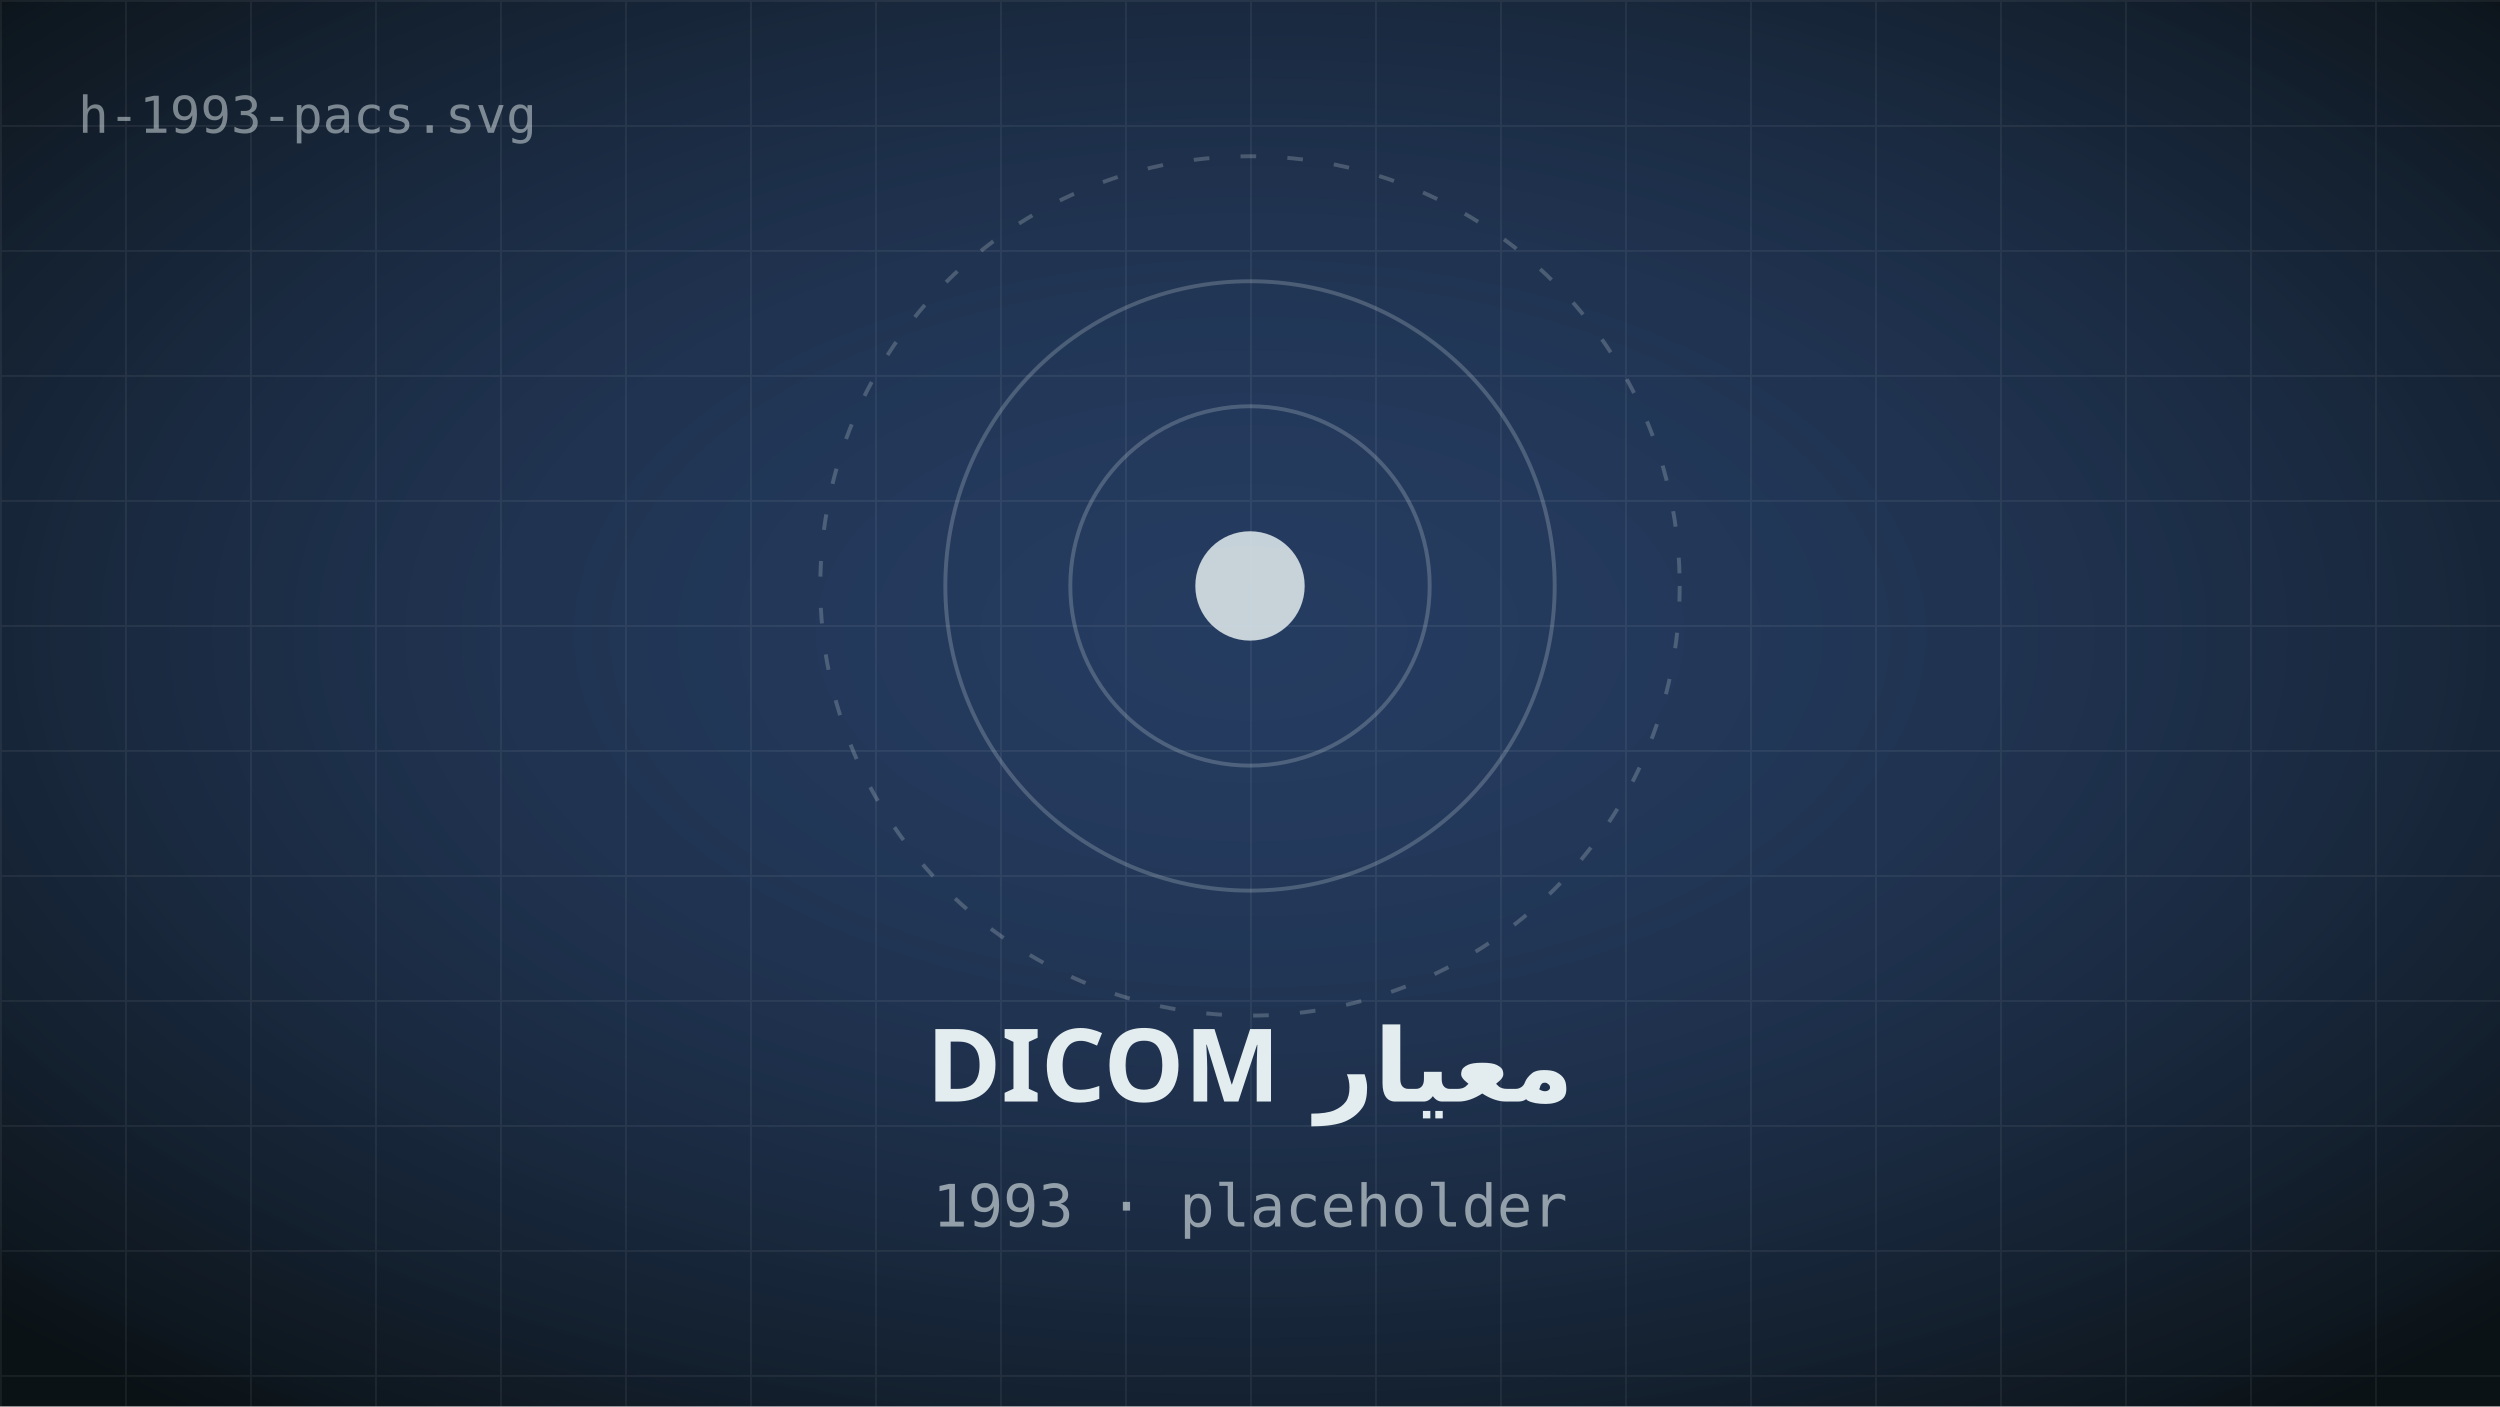
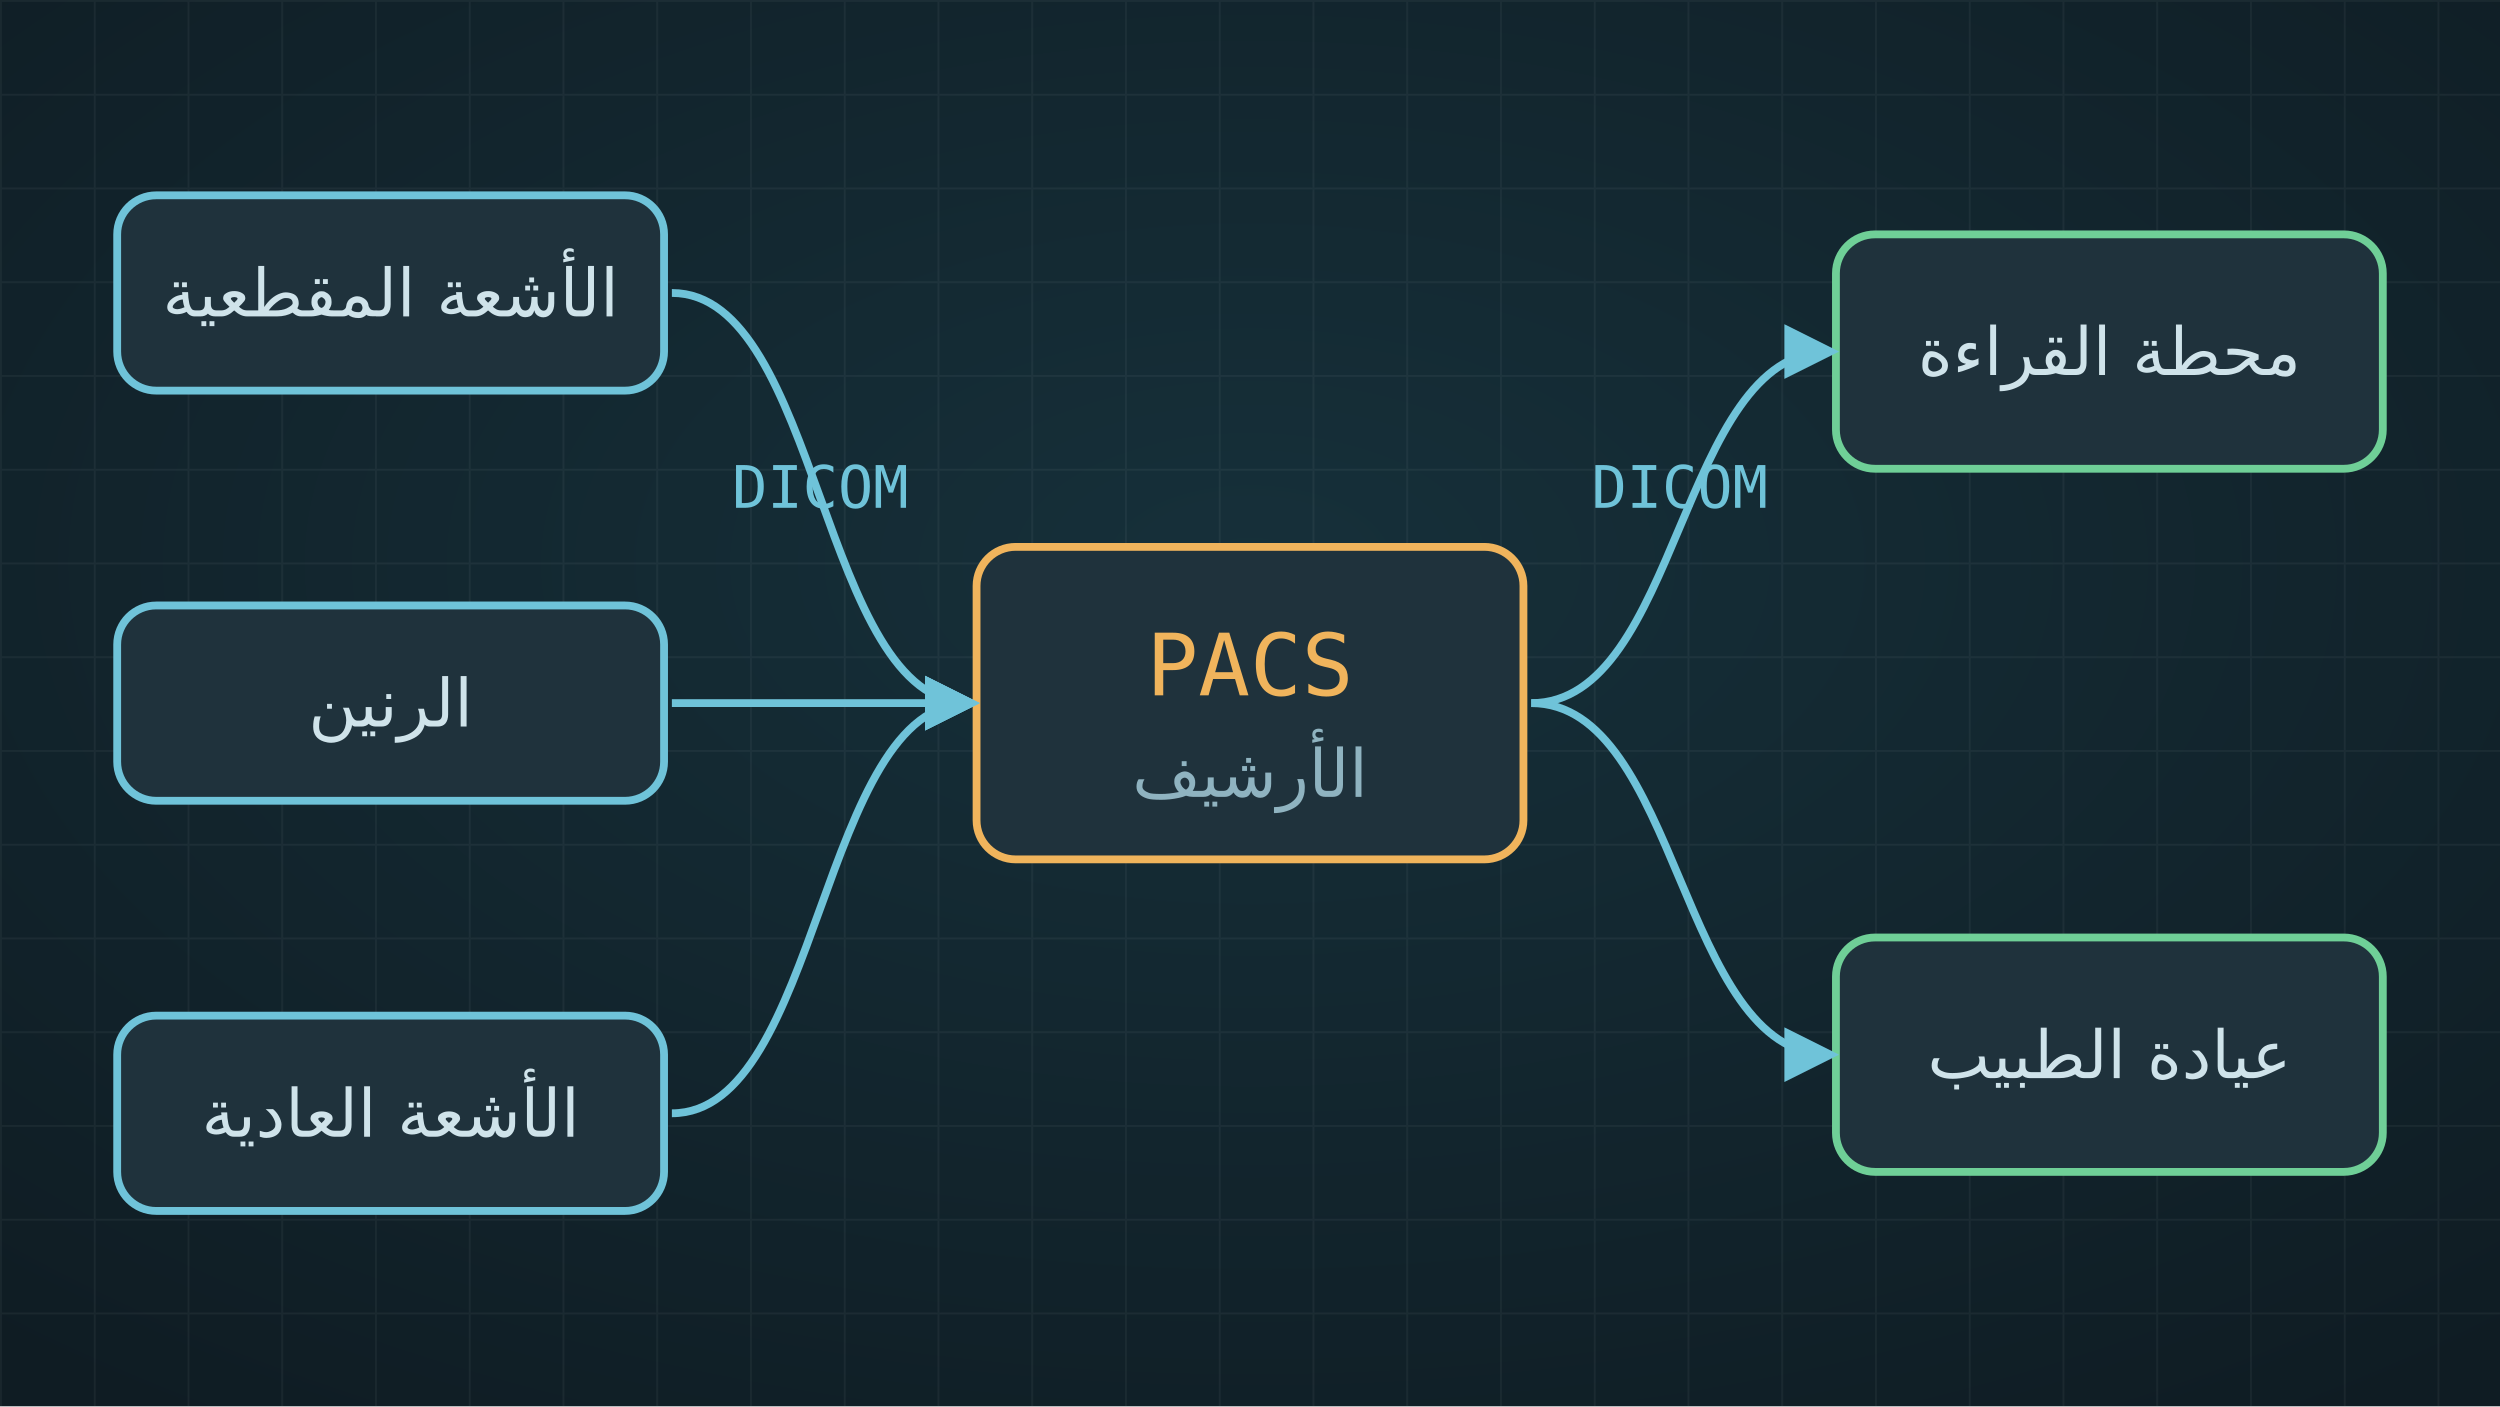
- <svg xmlns="http://www.w3.org/2000/svg" viewBox="0 0 640 360" width="640" height="360">
+ <svg xmlns="http://www.w3.org/2000/svg" viewBox="0 0 640 360" width="640" height="360" role="img" aria-label="نظام أرشفة الصور PACS">
  <defs>
-     <radialGradient id="g" cx="50%" cy="45%" r="70%">
-       <stop offset="0" stop-color="#3b5f9e" stop-opacity=".55" />
-       <stop offset="1" stop-color="#0b1216" />
+     <radialGradient id="bgg" cx="50%" cy="40%" r="75%">
+       <stop offset="0" stop-color="#16303a" />
+       <stop offset="1" stop-color="#0f1c23" />
    </radialGradient>
-     <pattern id="p" width="32" height="32" patternUnits="userSpaceOnUse">
-       <path d="M32 0H0V32" fill="none" stroke="#ffffff" stroke-opacity=".06" />
+     <pattern id="grid" width="24" height="24" patternUnits="userSpaceOnUse">
+       <path d="M24 0H0V24" fill="none" stroke="#ffffff" stroke-opacity=".045" />
    </pattern>
+     <linearGradient id="beam" x1="0" y1="0" x2="0" y2="1">
+       <stop offset="0" stop-color="#f0b45c" stop-opacity=".75" />
+       <stop offset="1" stop-color="#f0b45c" stop-opacity=".08" />
+     </linearGradient>
+     <filter id="glow" x="-50%" y="-50%" width="200%" height="200%">
+       <feGaussianBlur stdDeviation="4" result="b" />
+       <feMerge>
+         <feMergeNode in="b" />
+         <feMergeNode in="SourceGraphic" />
+       </feMerge>
+     </filter>
+     <filter id="soft">
+       <feGaussianBlur stdDeviation="1.2" />
+     </filter>
+     <marker id="arr" viewBox="0 0 10 10" refX="8" refY="5" markerWidth="7" markerHeight="7" orient="auto-start-reverse">
+       <path d="M0 0L10 5L0 10z" fill="#6fc3d9" />
+     </marker>
  </defs>
-   <rect width="640" height="360" fill="#0b1216" />
-   <rect width="640" height="360" fill="url(#g)" />
-   <rect width="640" height="360" fill="url(#p)" />
-   <g fill="none" stroke="#e3ecef" stroke-opacity=".22">
-     <circle cx="320" cy="150" r="46" />
-     <circle cx="320" cy="150" r="78" />
-     <circle cx="320" cy="150" r="110" stroke-dasharray="4 8" />
-   </g>
-   <circle cx="320" cy="150" r="14" fill="#e3ecef" fill-opacity=".85" />
-   <text x="320" y="282" text-anchor="middle" font-family="Tahoma, 'IBM Plex Sans Arabic', sans-serif" font-size="26" font-weight="600" fill="#e3ecef" direction="rtl">معيار DICOM</text>
-   <text x="320" y="314" text-anchor="middle" font-family="Menlo, monospace" font-size="15" fill="#e3ecef" fill-opacity=".6">1993 · placeholder</text>
-   <text x="20" y="34" font-family="Menlo, monospace" font-size="13" fill="#e3ecef" fill-opacity=".5">h-1993-pacs.svg</text>
+   <rect width="640" height="360" fill="url(#bgg)" />
+   <rect width="640" height="360" fill="url(#grid)" />
+   <rect x="30" y="50" width="140" height="50" rx="10" fill="#1f323c" stroke="#6fc3d9" stroke-width="2" />
+   <text x="100.0" y="81.0" font-family="Tajawal, Tahoma, Arial, sans-serif" font-size="17" font-weight="500" fill="#cfe3ea" text-anchor="middle" direction="rtl">الأشعة المقطعية</text>
+   <rect x="30" y="155" width="140" height="50" rx="10" fill="#1f323c" stroke="#6fc3d9" stroke-width="2" />
+   <text x="100.0" y="186.0" font-family="Tajawal, Tahoma, Arial, sans-serif" font-size="17" font-weight="500" fill="#cfe3ea" text-anchor="middle" direction="rtl">الرنين</text>
+   <rect x="30" y="260" width="140" height="50" rx="10" fill="#1f323c" stroke="#6fc3d9" stroke-width="2" />
+   <text x="100.0" y="291.0" font-family="Tajawal, Tahoma, Arial, sans-serif" font-size="17" font-weight="500" fill="#cfe3ea" text-anchor="middle" direction="rtl">الأشعة العادية</text>
+   <rect x="250" y="140" width="140" height="80" rx="10" fill="#1f323c" stroke="#f0b45c" stroke-width="2" />
+   <text x="320.0" y="186.0" font-family="Tajawal, Tahoma, Arial, sans-serif" font-size="17" font-weight="500" fill="#cfe3ea" text-anchor="middle" direction="rtl" />
+   <text x="320" y="178" font-family="Menlo, Consolas, monospace" font-size="22" fill="#f0b45c" text-anchor="middle">PACS</text>
+   <text x="320" y="204" font-family="Tajawal, Tahoma, Arial, sans-serif" font-size="17" font-weight="500" fill="#8fb3c0" text-anchor="middle" direction="rtl">الأرشيف</text>
+   <rect x="470" y="60" width="140" height="60" rx="10" fill="#1f323c" stroke="#6fcf97" stroke-width="2" />
+   <text x="540.0" y="96.0" font-family="Tajawal, Tahoma, Arial, sans-serif" font-size="17" font-weight="500" fill="#cfe3ea" text-anchor="middle" direction="rtl">محطة القراءة</text>
+   <rect x="470" y="240" width="140" height="60" rx="10" fill="#1f323c" stroke="#6fcf97" stroke-width="2" />
+   <text x="540.0" y="276.0" font-family="Tajawal, Tahoma, Arial, sans-serif" font-size="17" font-weight="500" fill="#cfe3ea" text-anchor="middle" direction="rtl">عيادة الطبيب</text>
+   <path d="M172 75C210 75 210 180 248 180" fill="none" stroke="#6fc3d9" stroke-width="2" marker-end="url(#arr)" />
+   <path d="M172 180C210 180 210 180 248 180" fill="none" stroke="#6fc3d9" stroke-width="2" marker-end="url(#arr)" />
+   <path d="M172 285C210 285 210 180 248 180" fill="none" stroke="#6fc3d9" stroke-width="2" marker-end="url(#arr)" />
+   <path d="M392 180C430 180 430 90 468 90" fill="none" stroke="#6fc3d9" stroke-width="2" marker-end="url(#arr)" />
+   <path d="M392 180C430 180 430 270 468 270" fill="none" stroke="#6fc3d9" stroke-width="2" marker-end="url(#arr)" />
+   <text x="210" y="130" font-family="Menlo, Consolas, monospace" font-size="15" fill="#6fc3d9" text-anchor="middle">DICOM</text>
+   <text x="430" y="130" font-family="Menlo, Consolas, monospace" font-size="15" fill="#6fc3d9" text-anchor="middle">DICOM</text>
</svg>
